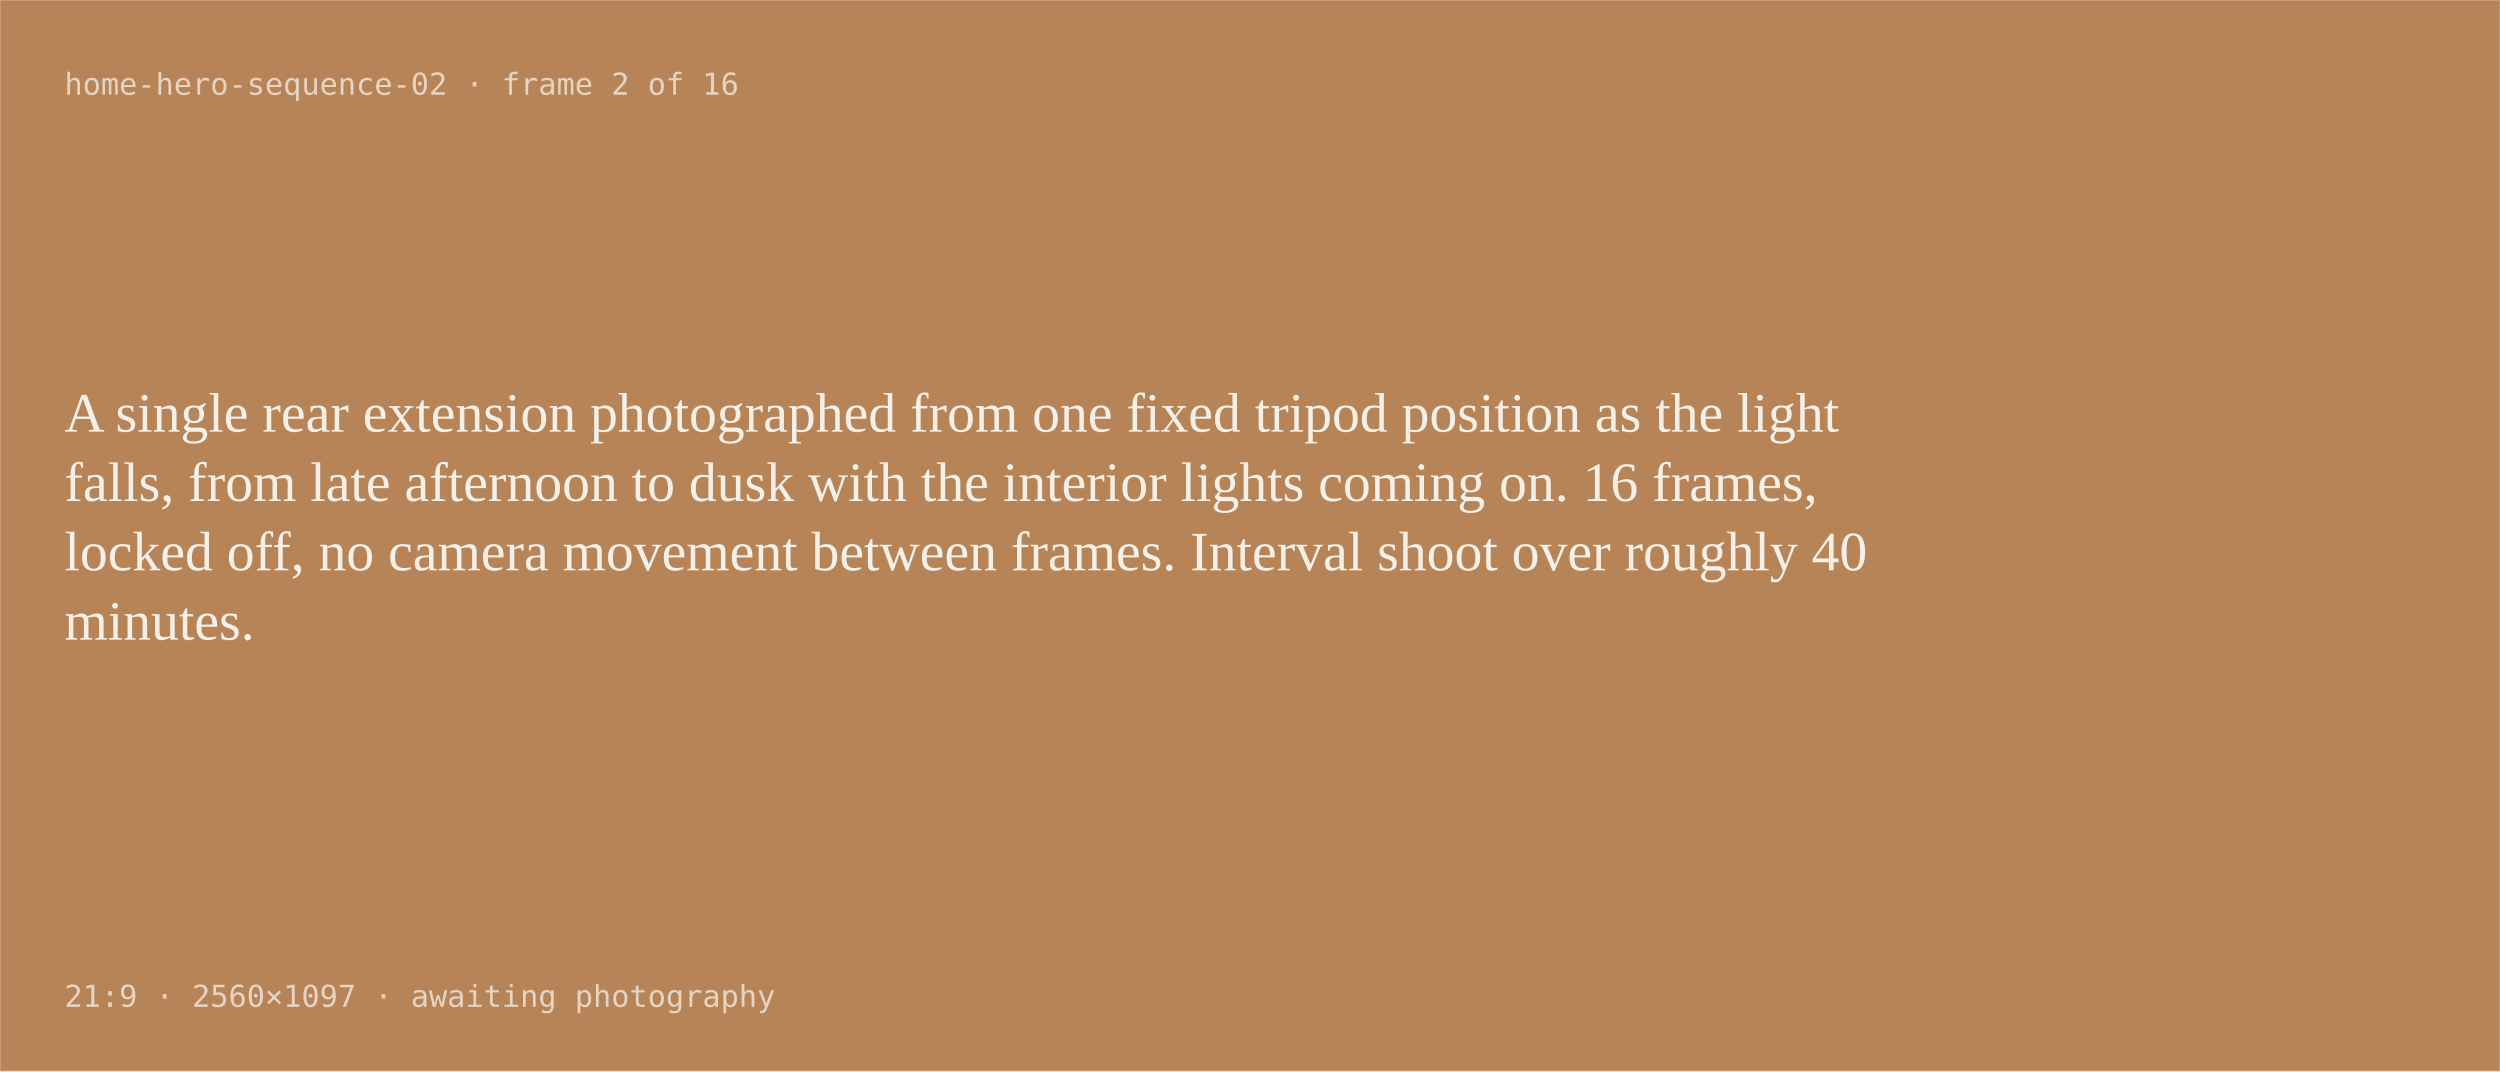
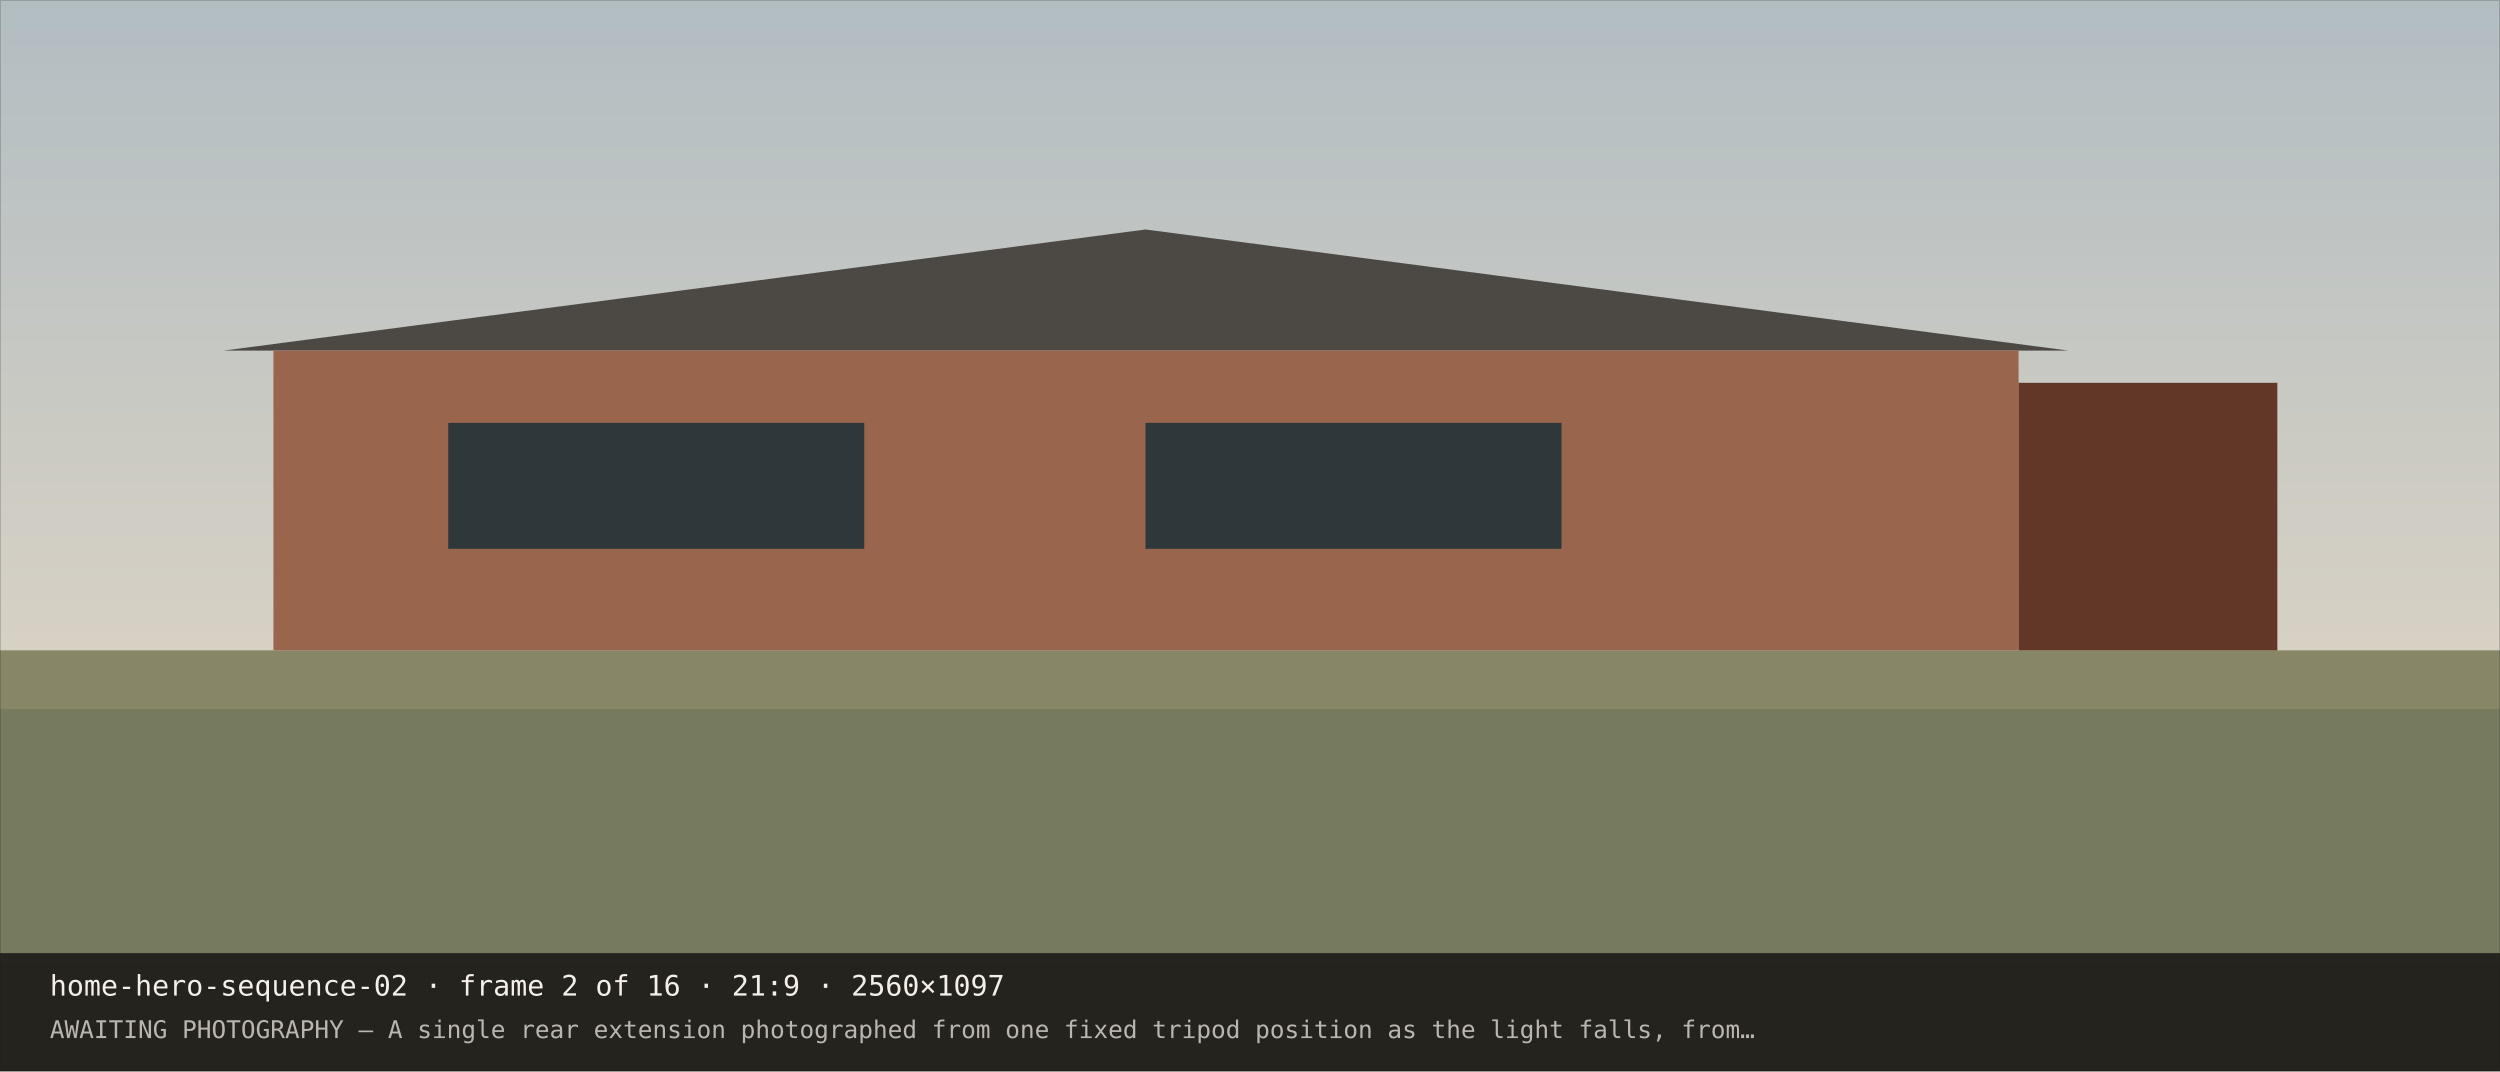
- <svg xmlns="http://www.w3.org/2000/svg" width="2560" height="1097" viewBox="0 0 2560 1097" role="img" aria-label="Placeholder awaiting photography: A single rear extension photographed from one fixed tripod position as the light falls, from late afternoon to dusk with the interior lights coming on. 16 frames, locked off, no camera movement between frames. Interval shoot over roughly 40 minutes.">
-   <rect width="2560" height="1097" fill="#b68457" />
-   <rect x="0.5" y="0.5" width="2559" height="1096" fill="none" stroke="#F4EFE7" stroke-opacity="0.25" />
-   <text x="66" y="97" font-family="ui-monospace, 'SF Mono', Menlo, monospace" font-size="31" fill="#F4EFE7" opacity="0.75">home-hero-sequence-02 · frame 2 of 16</text>
-   <text x="66" y="442" font-family="Georgia, 'Times New Roman', serif" font-size="57" fill="#F4EFE7">A single rear extension photographed from one fixed tripod position as the light</text>
-   <text x="66" y="513" font-family="Georgia, 'Times New Roman', serif" font-size="57" fill="#F4EFE7">falls, from late afternoon to dusk with the interior lights coming on. 16 frames,</text>
-   <text x="66" y="584" font-family="Georgia, 'Times New Roman', serif" font-size="57" fill="#F4EFE7">locked off, no camera movement between frames. Interval shoot over roughly 40</text>
-   <text x="66" y="655" font-family="Georgia, 'Times New Roman', serif" font-size="57" fill="#F4EFE7">minutes.</text>
-   <text x="66" y="1031" font-family="ui-monospace, 'SF Mono', Menlo, monospace" font-size="31" fill="#F4EFE7" opacity="0.75">21:9 · 2560×1097 · awaiting photography</text>
+ <svg xmlns="http://www.w3.org/2000/svg" width="2560" height="1097" viewBox="0 0 2560 1097" role="img" aria-label="Temporary placeholder awaiting photography: A single rear extension photographed from one fixed tripod position as the light falls, from late afternoon to dusk with the interior lights coming on. 16 frames, locked off, no camera movement between frames. Interval shoot over roughly 40 minutes.">
+   <defs>
+     <linearGradient id="sky" x1="0" y1="0" x2="0" y2="1">
+       <stop offset="0" stop-color="#b2bdc2" />
+       <stop offset="1" stop-color="#d7d1c4" />
+     </linearGradient>
+   </defs>
+   <rect x="0" y="0" width="2560" height="666" fill="url(#sky)" />
+   <rect x="0" y="666" width="2560" height="431" fill="#777b5e" />
+   <rect x="0" y="666" width="2560" height="60" fill="#979371" opacity="0.5" />
+   <polygon points="229,359 1173,235 2118,359" fill="#4c4945" />
+   <rect x="280" y="359" width="1787" height="307" fill="#99654c" />
+   <rect x="2067" y="392" width="265" height="274" fill="#633728" />
+   <rect x="459" y="433" width="426" height="129" fill="#2e383b" />
+   <rect x="1173" y="433" width="426" height="129" fill="#2e383b" />
+   <rect x="0" y="987" width="2560" height="110" fill="#1B1917" opacity="0.1" />
+   <rect x="0" y="976" width="2560" height="121" fill="#1B1917" opacity="0.88" />
+   <text x="51" y="1019.5" font-family="ui-monospace, Menlo, monospace" font-size="29" fill="#F4EFE7">home-hero-sequence-02 · frame 2 of 16 · 21:9 · 2560×1097</text>
+   <text x="51" y="1063" font-family="ui-monospace, Menlo, monospace" font-size="25" fill="#F4EFE7" opacity="0.72">AWAITING PHOTOGRAPHY — A single rear extension photographed from one fixed tripod position as the light falls, from…</text>
+   <rect x="0.5" y="0.5" width="2559" height="1096" fill="none" stroke="#1B1917" stroke-opacity="0.2" />
</svg>
